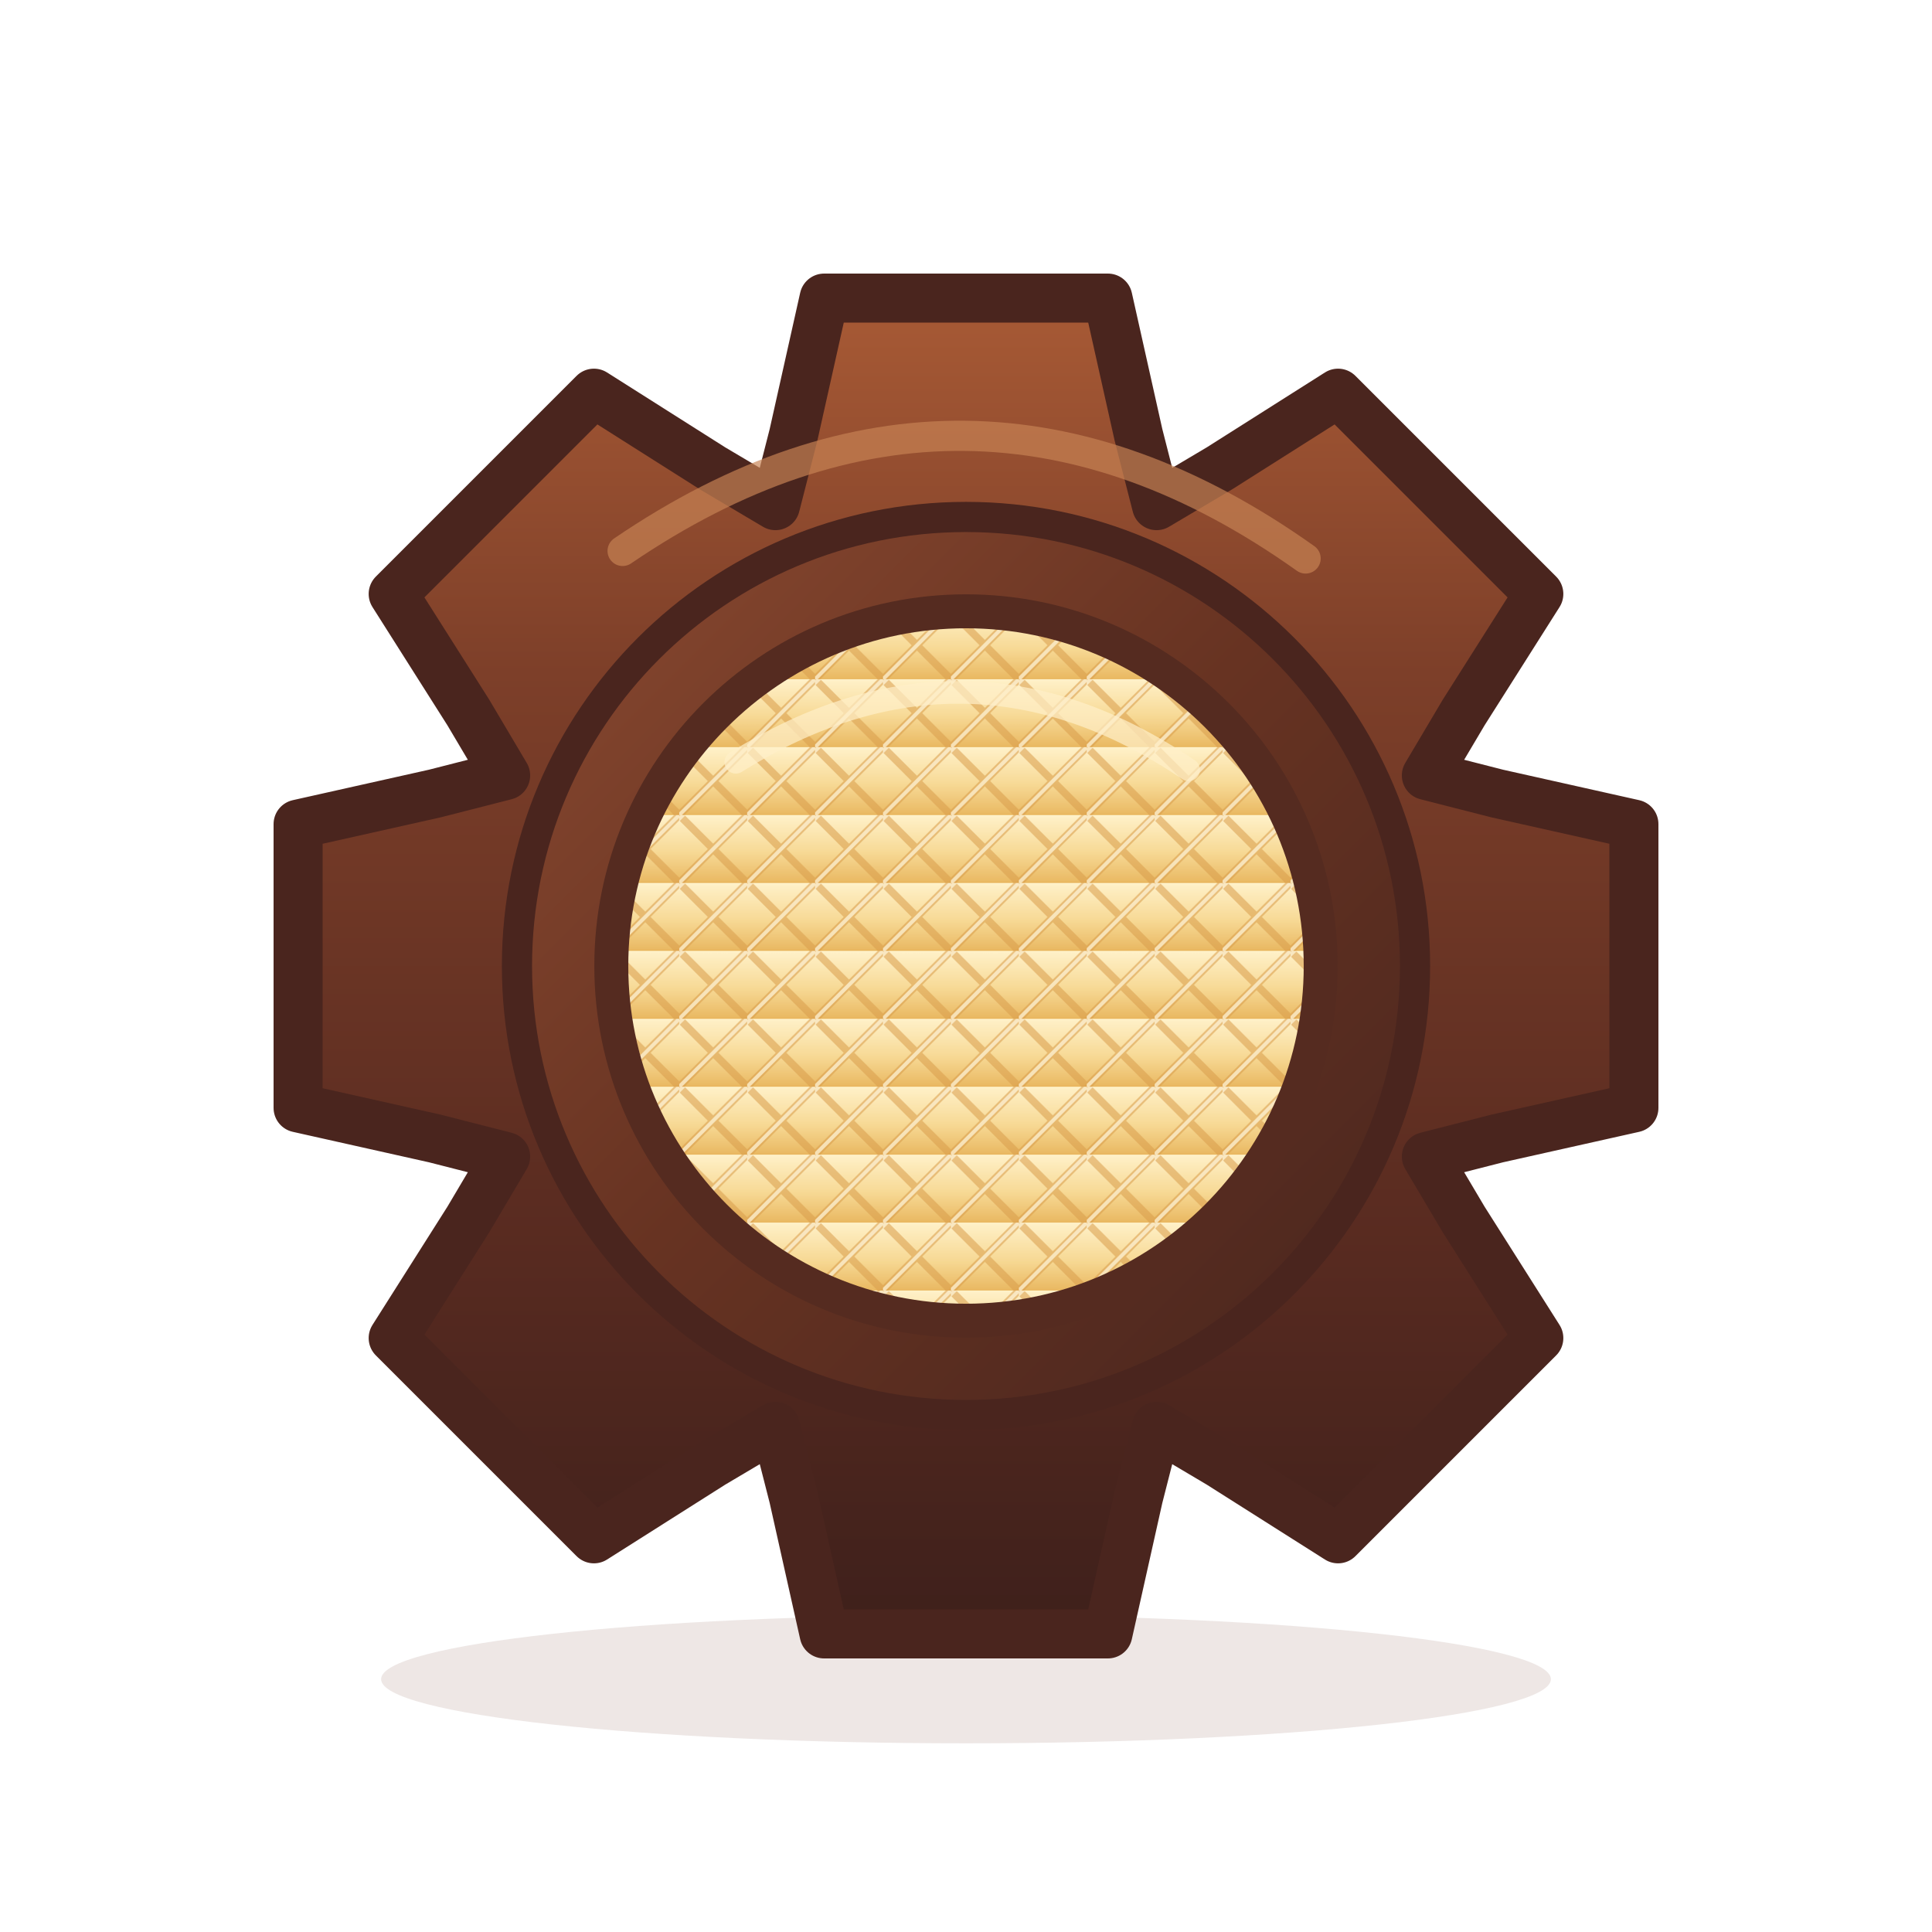
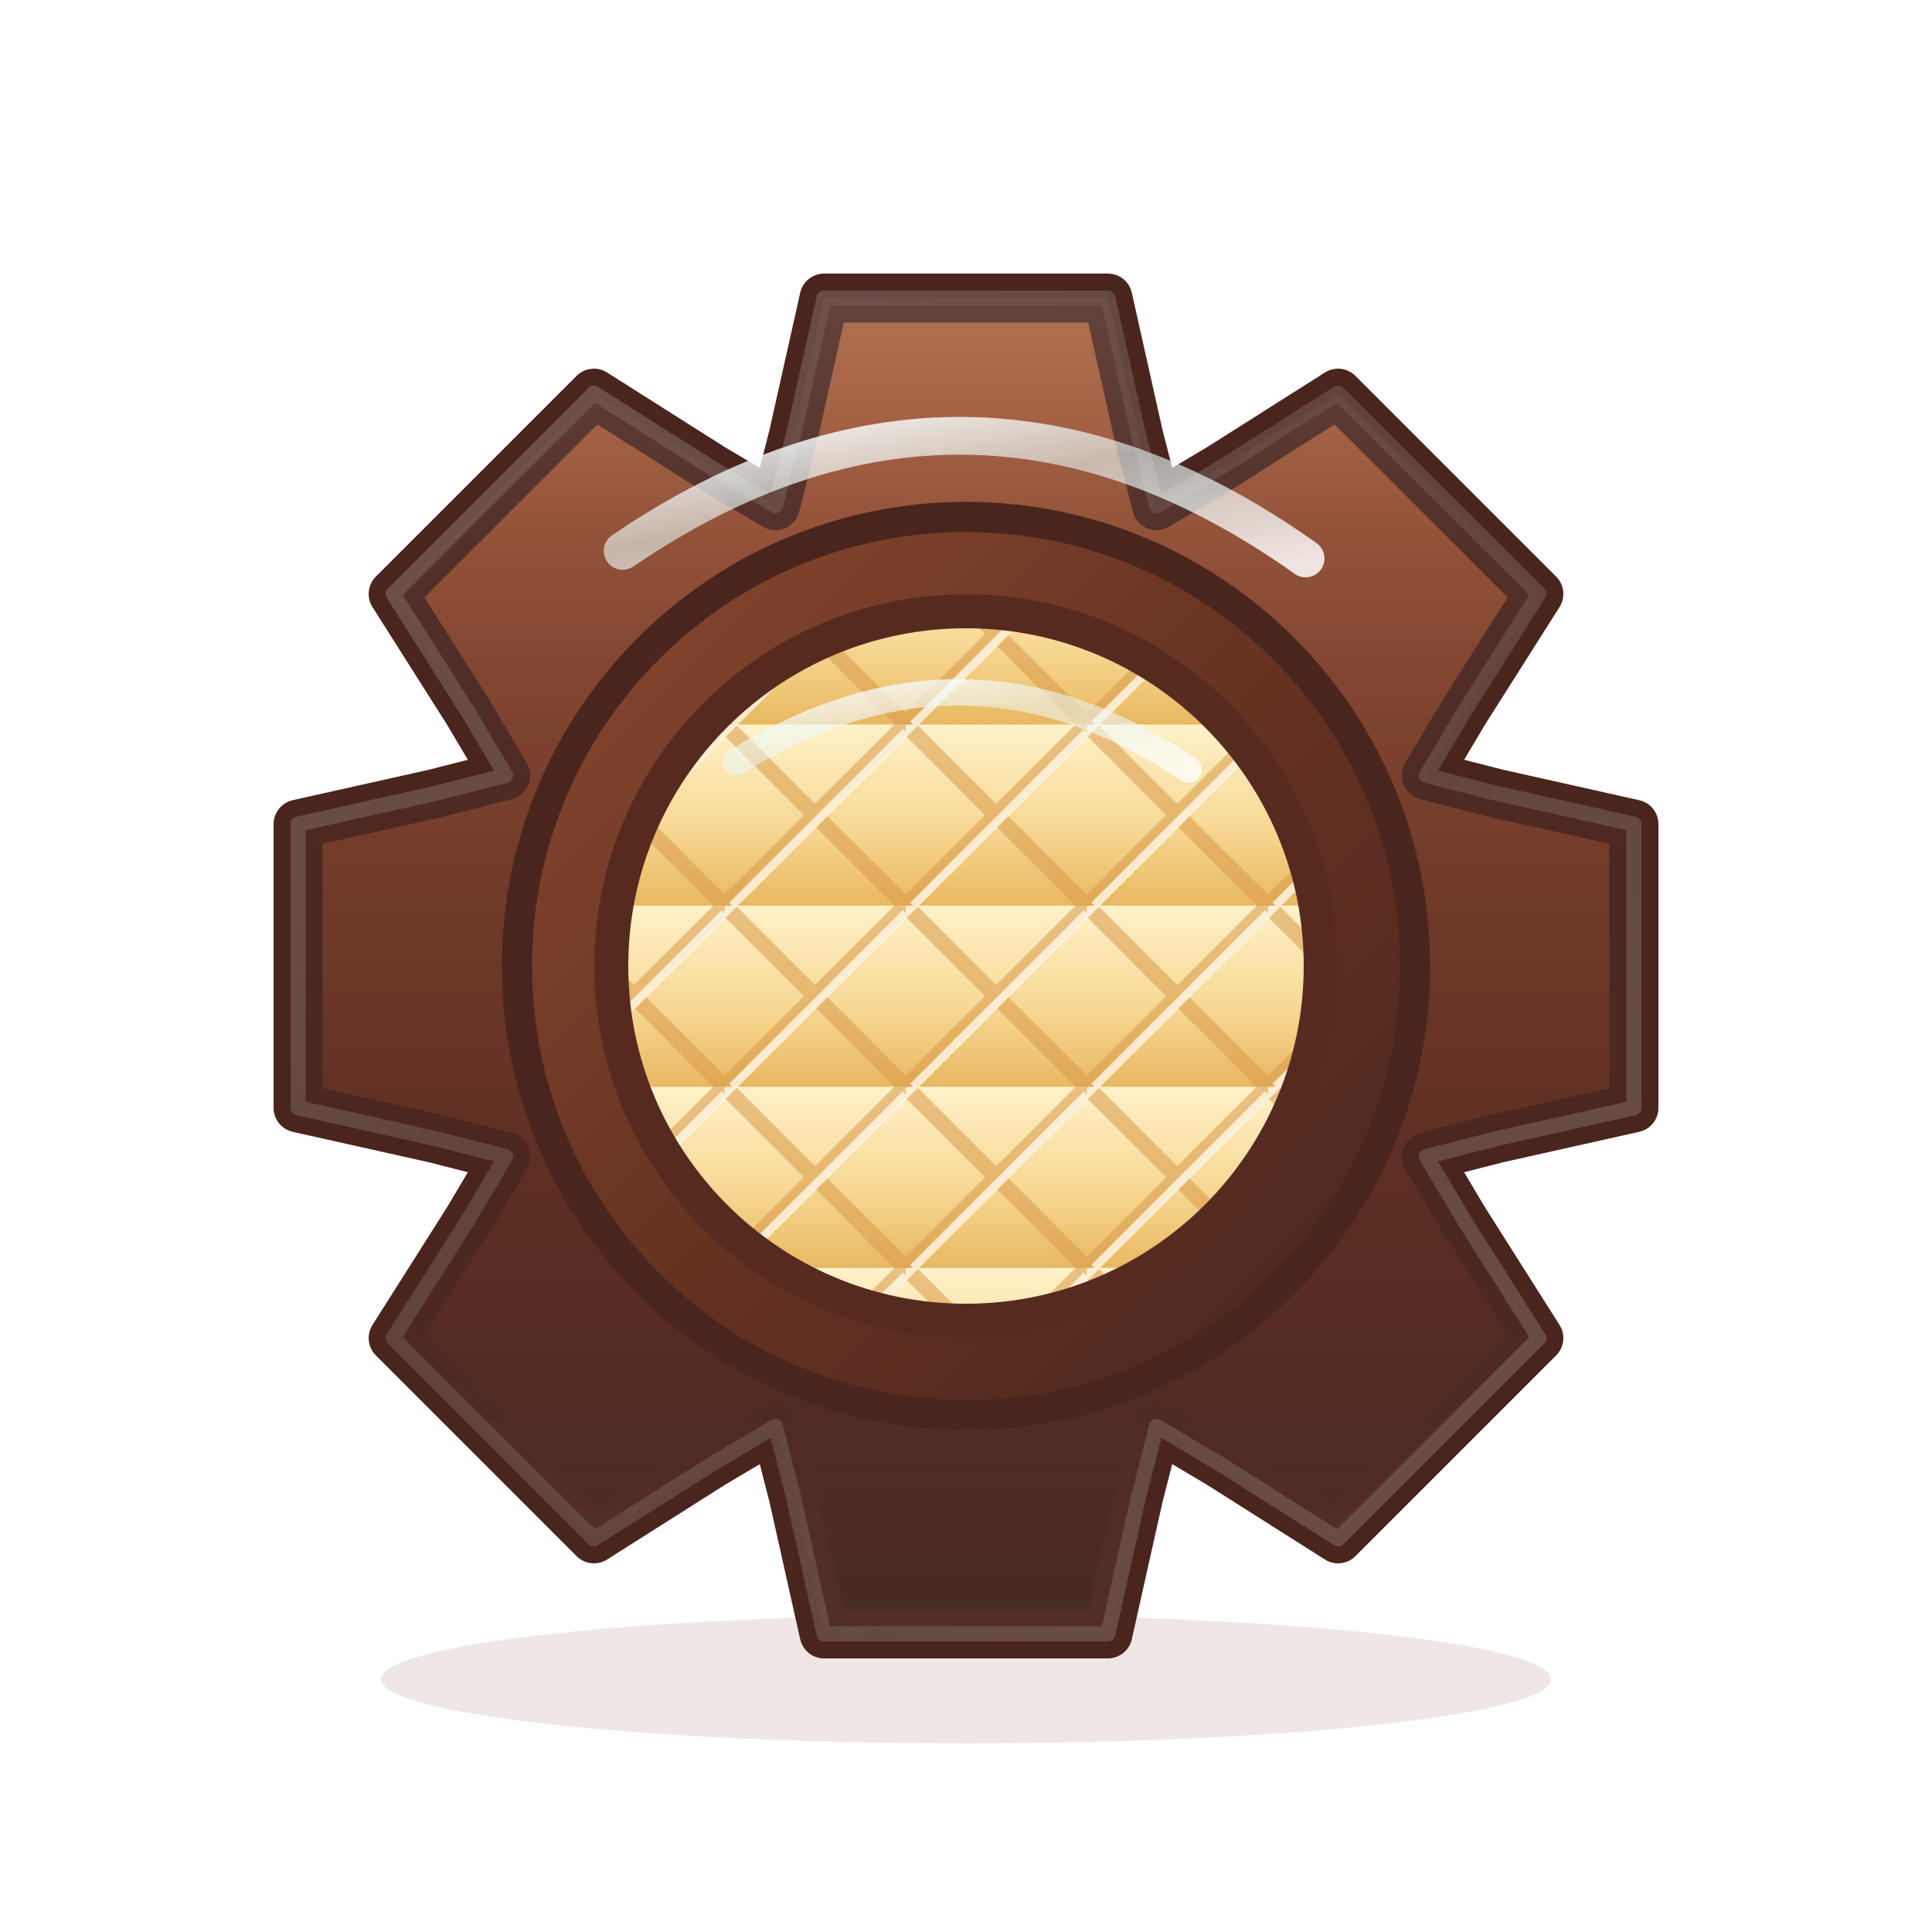
<svg xmlns="http://www.w3.org/2000/svg" width="512" height="512" viewBox="0 0 512 512" role="img" aria-labelledby="title desc">
  <defs>
    <linearGradient id="chocolate" x1="0" y1="0" x2="0" y2="1">
      <stop offset="0" stop-color="#A85A35" />
      <stop offset=".28" stop-color="#7D3F29" />
      <stop offset=".72" stop-color="#572A20" />
      <stop offset="1" stop-color="#3E201B" />
    </linearGradient>
    <linearGradient id="chocolate-face" x1="0" y1="0" x2="1" y2="1">
      <stop offset="0" stop-color="#8B4A31" />
      <stop offset=".48" stop-color="#673322" />
      <stop offset="1" stop-color="#47251E" />
    </linearGradient>
    <linearGradient id="wafer" x1="0" y1="0" x2="0" y2="1">
      <stop offset="0" stop-color="#FFF1C9" />
      <stop offset=".55" stop-color="#F7D995" />
      <stop offset="1" stop-color="#E9B861" />
    </linearGradient>
    <linearGradient id="red-wrapper" x1="0" y1="0" x2="0" y2="1">
      <stop offset="0" stop-color="#FF343C" />
      <stop offset=".45" stop-color="#E8172C" />
      <stop offset="1" stop-color="#B70824" />
    </linearGradient>
    <linearGradient id="red-ribbon" x1="0" y1="0" x2="0" y2="1">
      <stop offset="0" stop-color="#FF5960" />
      <stop offset=".5" stop-color="#EF1E32" />
      <stop offset="1" stop-color="#B90A25" />
    </linearGradient>
    <linearGradient id="cream-shine" x1="0" y1="0" x2="1" y2="1">
      <stop offset="0" stop-color="#FFF9E8" />
      <stop offset="1" stop-color="#F4DDAF" />
    </linearGradient>
-     <pattern id="waffle" width="18" height="18" patternUnits="userSpaceOnUse">
-       <rect width="18" height="18" fill="url(#wafer)" />
-       <path d="M-5 5 L5 -5 M0 18 L18 0 M13 23 L23 13 M-5 13 L5 23 M0 0 L18 18 M13 -5 L23 5" fill="none" stroke="#D99C4B" stroke-width="2" opacity=".55" />
-       <path d="M-5 6 L6 -5 M0 18 L18 0" fill="none" stroke="#FFF5D9" stroke-width="1" opacity=".72" />
+     <pattern id="waffle" width="48" height="48" patternUnits="userSpaceOnUse">
+       <rect width="48" height="48" fill="url(#wafer)" />
+       <path d="M-12 12 L12 -12 M0 48 L48 0 M36 60 L60 36 M-12 36 L12 60 M0 0 L48 48 M36 -12 L60 12" fill="none" stroke="#D99C4B" stroke-width="4.2" opacity=".56" />
+       <path d="M-12 14 L14 -12 M2 48 L48 2" fill="none" stroke="#FFF8E8" stroke-width="2.2" opacity=".82" />
    </pattern>
+     <linearGradient id="glass-glaze" x1="0" y1="0" x2="0" y2="1">
+       <stop offset="0" stop-color="#FFFFFF" stop-opacity=".62" />
+       <stop offset=".18" stop-color="#FFFFFF" stop-opacity=".24" />
+       <stop offset=".42" stop-color="#D8F2F0" stop-opacity=".08" />
+       <stop offset=".68" stop-color="#FFFFFF" stop-opacity=".03" />
+       <stop offset="1" stop-color="#FFFFFF" stop-opacity=".20" />
+     </linearGradient>
+     <linearGradient id="glass-rim" x1="0" y1="0" x2="1" y2="1">
+       <stop offset="0" stop-color="#FFFFFF" stop-opacity=".98" />
+       <stop offset=".45" stop-color="#E9F7F5" stop-opacity=".62" />
+       <stop offset="1" stop-color="#FFFFFF" stop-opacity=".88" />
+     </linearGradient>
  </defs>
  <g id="settings" data-name="Settings">
    <ellipse cx="256" cy="445" rx="155" ry="17" fill="#6B3526" opacity=".12" />
    <path d="M 210.3,115.2 L 218.4,79.0 L 293.6,79.0 L 301.7,115.2 L 306.5,134.0 L 323.2,124.1 L 354.6,104.2 L 407.8,157.4 L 387.9,188.8 L 378.0,205.5 L 396.8,210.3 L 433.0,218.4 L 433.0,293.6 L 396.8,301.7 L 378.0,306.5 L 387.9,323.2 L 407.8,354.6 L 354.6,407.8 L 323.2,387.9 L 306.5,378.0 L 301.7,396.8 L 293.6,433.0 L 218.4,433.0 L 210.3,396.8 L 205.5,378.0 L 188.8,387.9 L 157.4,407.8 L 104.2,354.6 L 124.1,323.2 L 134.0,306.5 L 115.2,301.7 L 79.0,293.6 L 79.0,218.4 L 115.2,210.3 L 134.0,205.5 L 124.1,188.8 L 104.2,157.4 L 157.4,104.2 L 188.8,124.1 L 205.5,134.0 Z" fill="url(#chocolate)" stroke="#4A251E" stroke-width="13" stroke-linejoin="round" />
-     <path d="M165 146 Q256 84 346 148" fill="none" stroke="#C78354" stroke-width="8" stroke-linecap="round" opacity=".68" />
+     <path d="M 210.3,115.2 L 218.4,79.0 L 293.6,79.0 L 301.7,115.2 L 306.5,134.0 L 323.2,124.1 L 354.6,104.2 L 407.8,157.4 L 387.9,188.8 L 378.0,205.5 L 396.8,210.3 L 433.0,218.4 L 433.0,293.6 L 396.8,301.7 L 378.0,306.5 L 387.9,323.2 L 407.8,354.6 L 354.6,407.8 L 323.2,387.9 L 306.5,378.0 L 301.7,396.8 L 293.6,433.0 L 218.4,433.0 L 210.3,396.8 L 205.5,378.0 L 188.8,387.9 L 157.4,407.8 L 104.2,354.6 L 124.1,323.2 L 134.0,306.5 L 115.2,301.7 L 79.0,293.6 L 79.0,218.4 L 115.2,210.3 L 134.0,205.5 L 124.1,188.8 L 104.2,157.4 L 157.4,104.2 L 188.8,124.1 L 205.5,134.0 Z" fill="url(#glass-glaze)" stroke="url(#glass-rim)" stroke-width="4" stroke-linejoin="round" opacity=".22" pointer-events="none" />
+     <path d="M165 146 Q256 84 346 148" fill="none" stroke="url(#glass-rim)" stroke-width="10" stroke-linecap="round" opacity=".96" />
    <circle cx="256" cy="256" r="119" fill="url(#chocolate-face)" stroke="#4A251E" stroke-width="8" />
    <circle cx="256" cy="256" r="94" fill="url(#waffle)" stroke="#552B20" stroke-width="9" />
-     <path d="M195 202 Q256 164 315 204" fill="none" stroke="#FFF0C9" stroke-width="6" stroke-linecap="round" opacity=".7" />
+     <path d="M195 202 Q256 164 315 204" fill="none" stroke="url(#glass-rim)" stroke-width="7" stroke-linecap="round" opacity=".86" />
  </g>
</svg>
